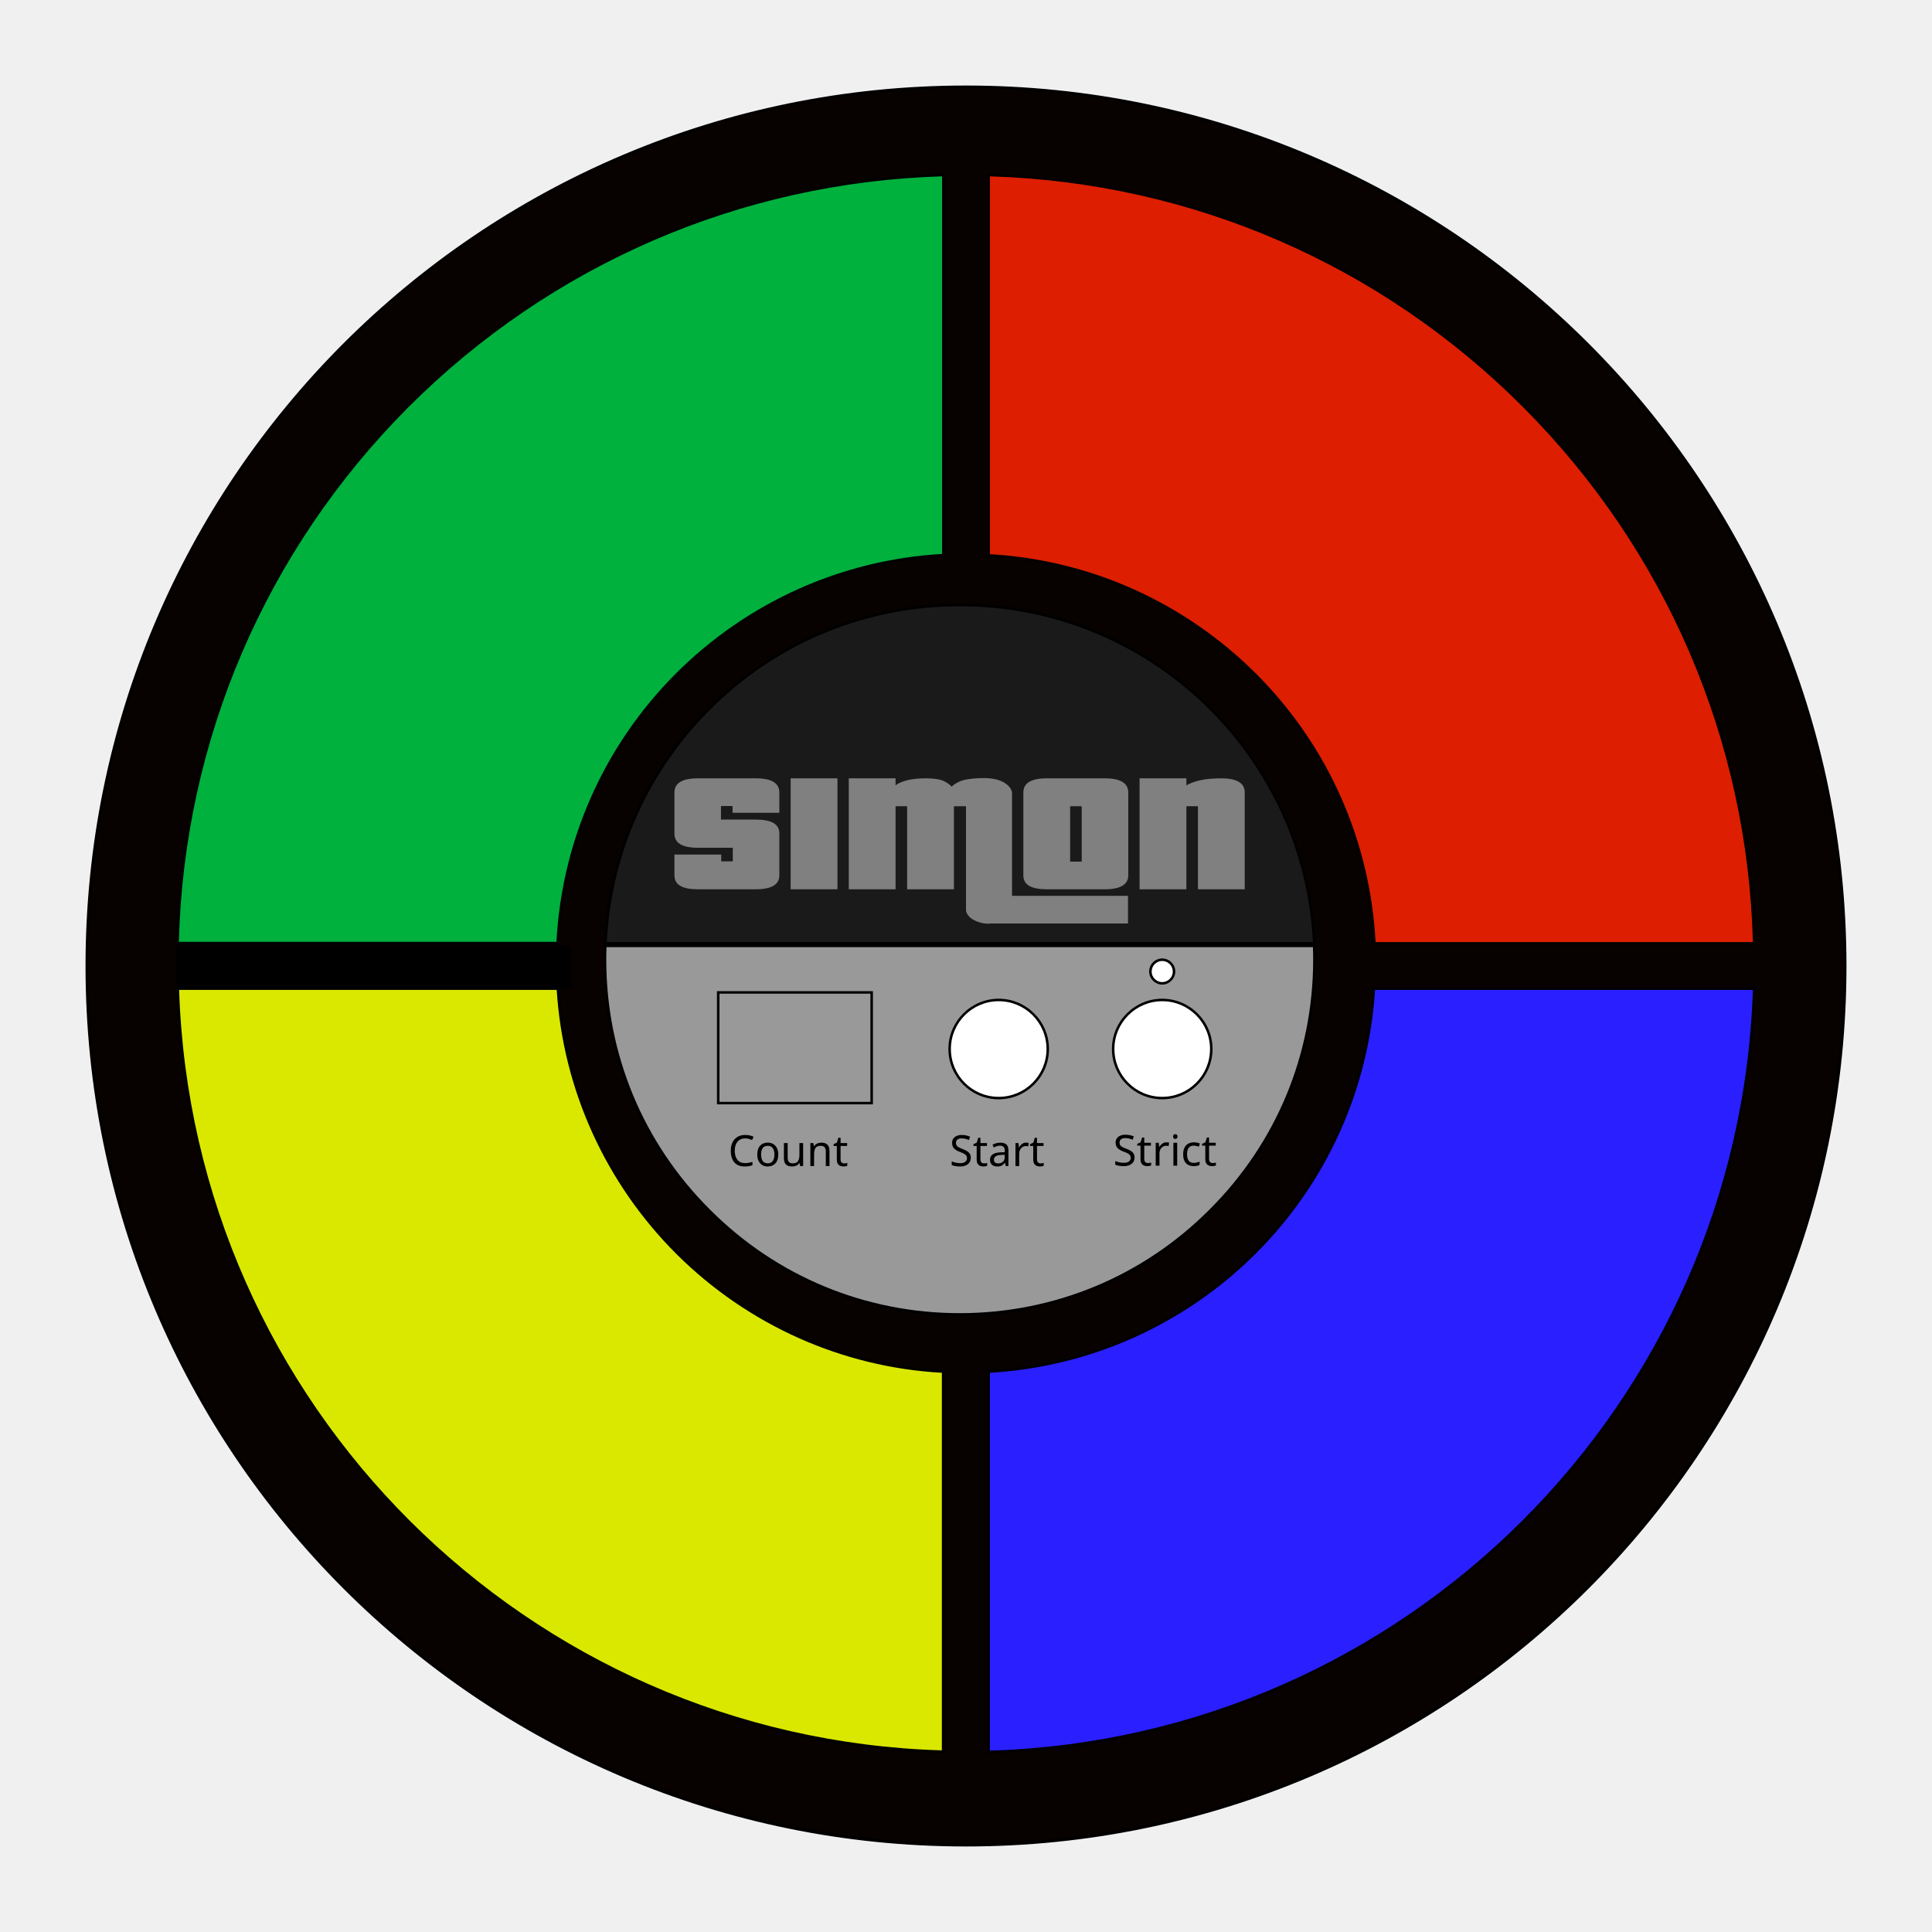
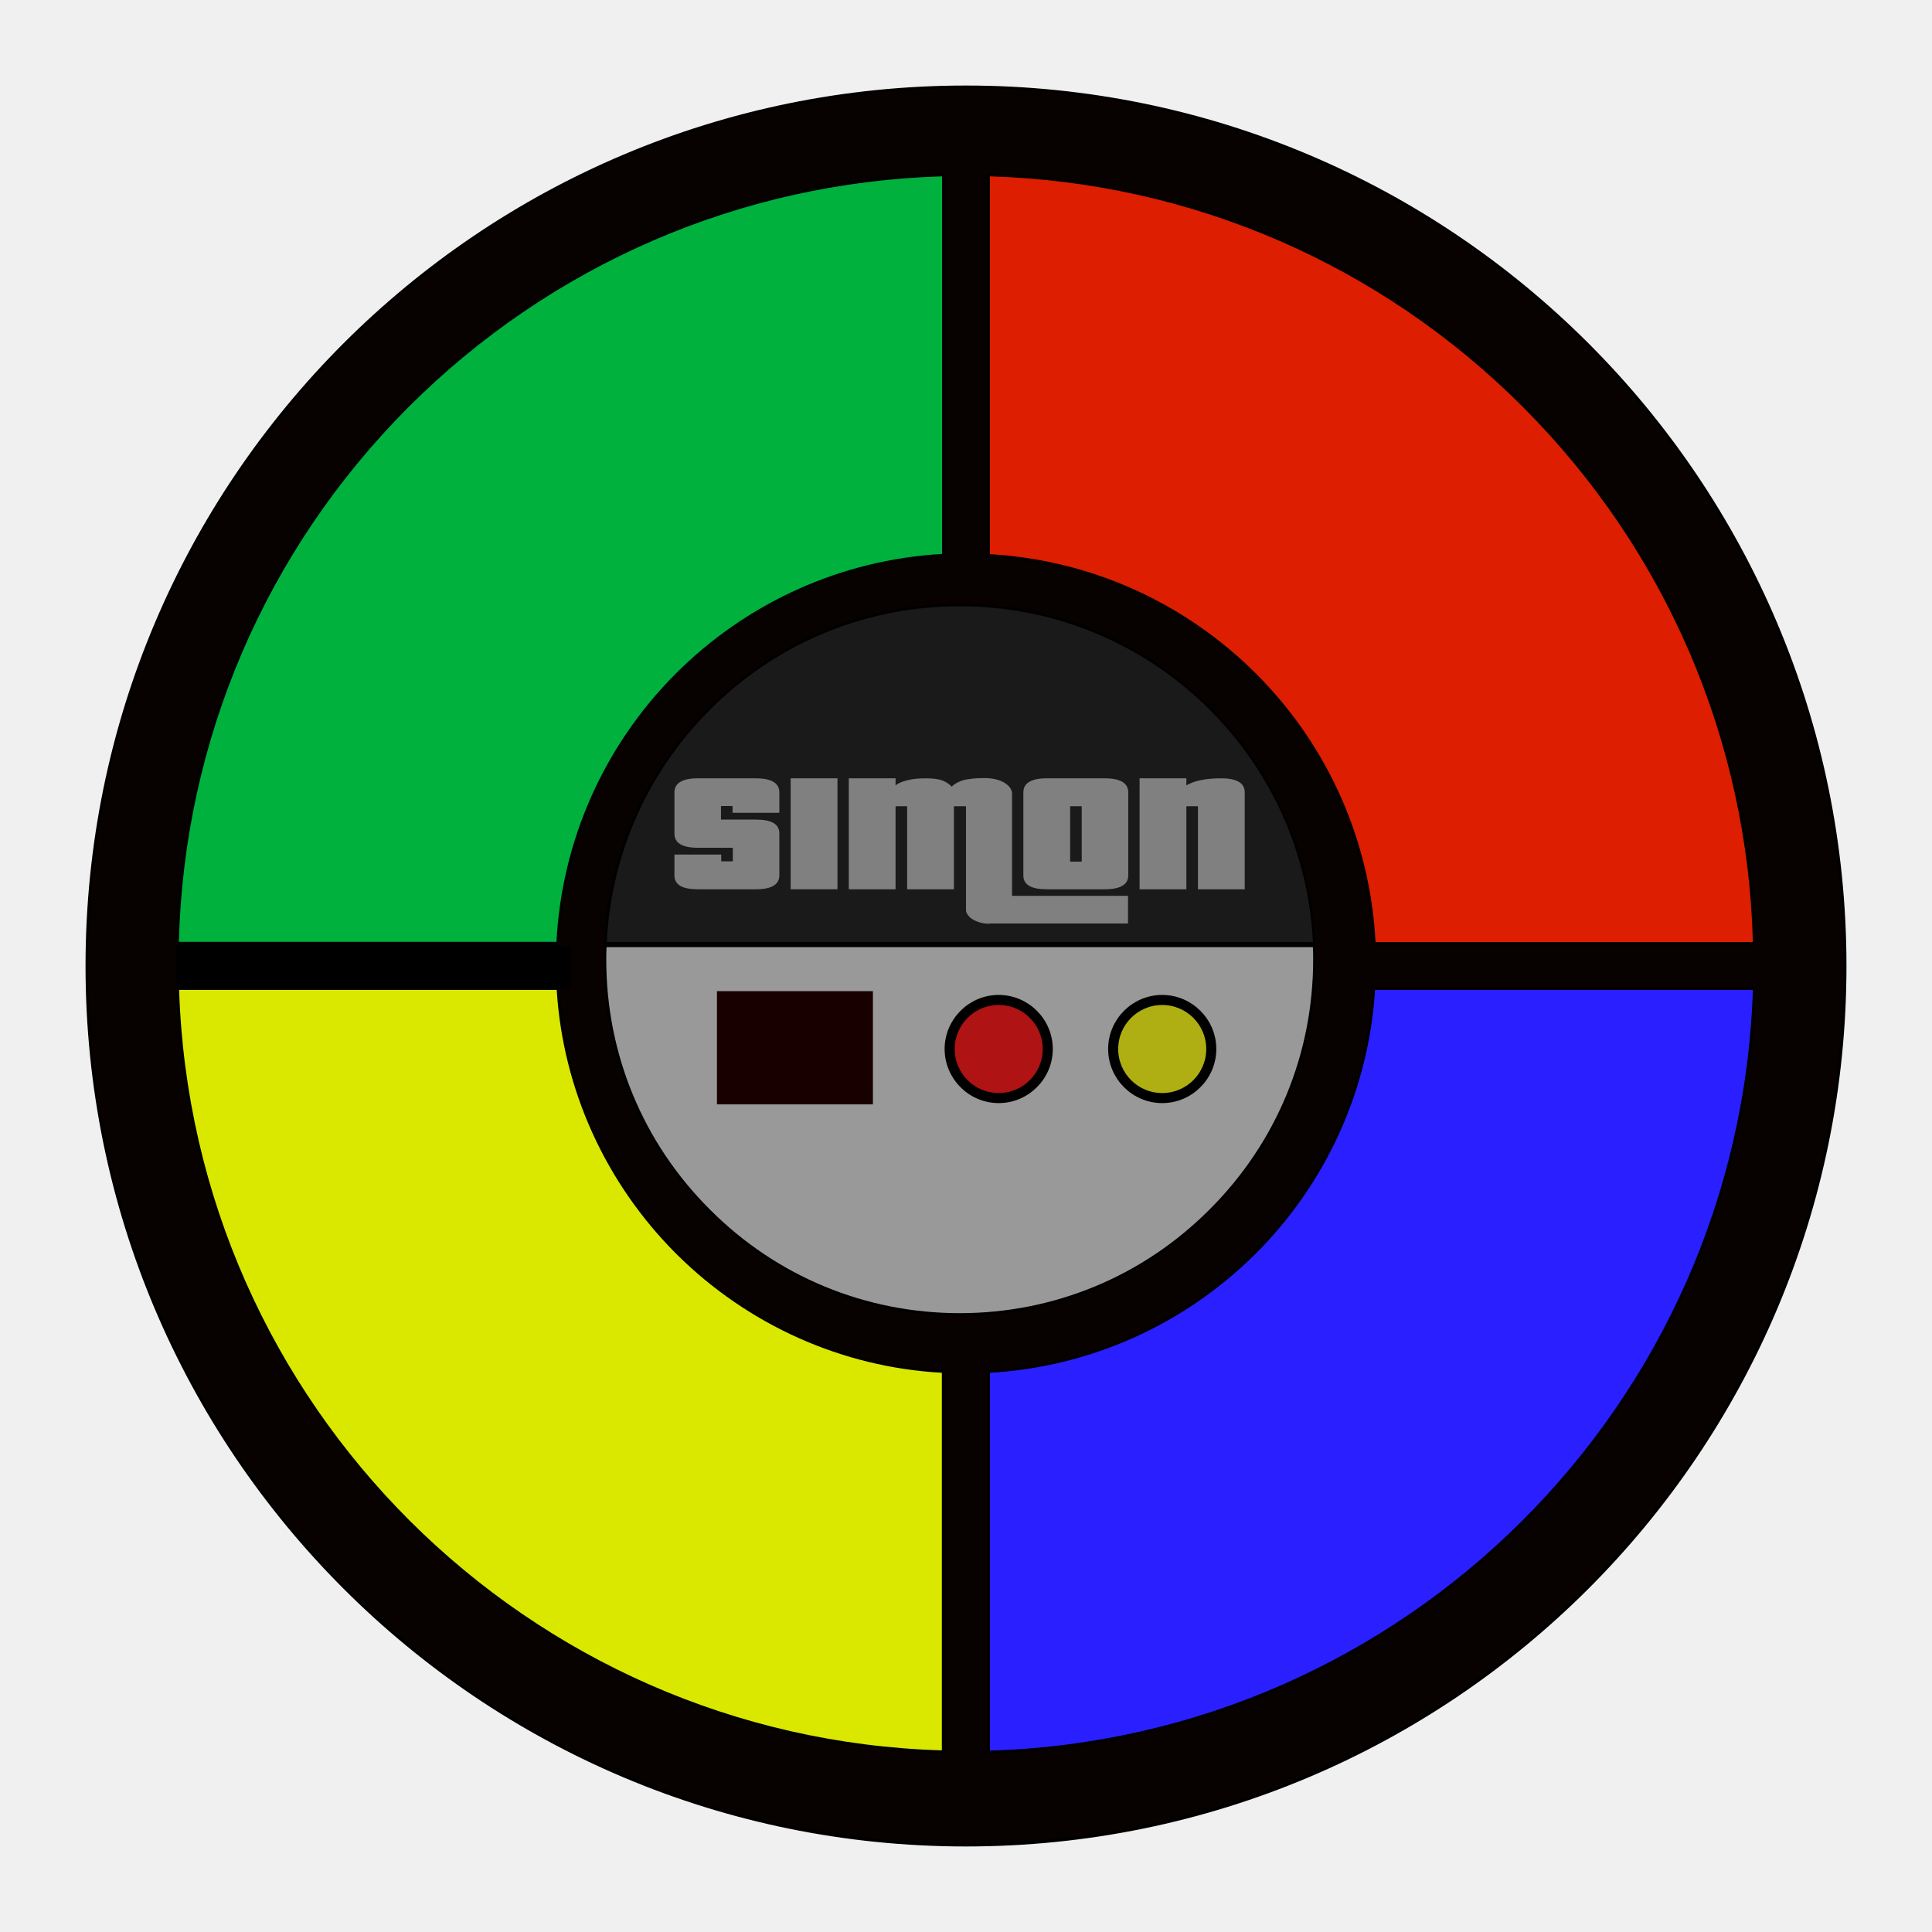
<svg xmlns="http://www.w3.org/2000/svg" version="1.1" id="Layer_1" x="0px" y="0px" viewBox="0 0 768 768" style="enable-background:new 0 0 768 768;" xml:space="preserve">
  <style type="text/css">
	.st0{fill:#070100;}
	.st1{fill:#00B13D;}
	.st2{fill:#DD1E00;}
	.st3{fill:#DAE800;}
	.st4{fill:#2A1FFF;}
	.st5{fill:#1A1A1A;}
	.st6{fill:#999999;}
	.st7{fill:#808080;}
- 	.st8{fill:#FFFFFF;}
- 	.st9{font-family:'Helvetica-Bold';}
- 	.st10{font-size:17.066px;}
- 	.st11{font-size:17.035px;}
+ 	.st8{fill:#AF1313;stroke:#000000;stroke-width:3;stroke-miterlimit:10;}
+ 	.st9{fill:#AFAF13;stroke:#000000;stroke-width:3;stroke-miterlimit:10;}
+ 	.st10{display:none;enable-background:new    ;}
+ 	.st11{font-family:'Helvetica-Bold';}
+ 	.st12{font-size:17.066px;}
+ 	.st13{font-size:17.035px;}
+ 	.st14{fill:#190000;}
+ 	.st15{display:none;}
+ 	.st16{display:inline;fill:#190000;}
</style>
  <g id="background">
-     <path class="st0" d="M384,733.5c-93.4,0-181.1-36.4-247.1-102.4S34.5,477.4,34.5,384c0-93.4,36.4-181.1,102.4-247.1   S290.6,34.5,384,34.5c93.4,0,181.1,36.4,247.1,102.4S733.5,290.6,733.5,384c0,93.4-36.4,181.1-102.4,247.1S477.4,733.5,384,733.5z" />
+     <path class="st0" d="M384,733.5c-93.4,0-181.1-36.4-247.1-102.4S34.5,477.4,34.5,384s36.4-181.1,102.4-247.1S290.6,34.5,384,34.5   s181.1,36.4,247.1,102.4S733.5,290.6,733.5,384s-36.4,181.1-102.4,247.1S477.4,733.5,384,733.5z" />
    <path d="M384,35c47.1,0,92.8,9.2,135.8,27.4c41.6,17.6,78.9,42.7,110.9,74.8c32.1,32.1,57.2,69.4,74.8,110.9   c18.2,43,27.4,88.7,27.4,135.8s-9.2,92.8-27.4,135.8c-17.6,41.6-42.7,78.9-74.8,110.9c-32.1,32.1-69.4,57.2-110.9,74.8   c-43,18.2-88.7,27.4-135.8,27.4s-92.8-9.2-135.8-27.4c-41.6-17.6-78.9-42.7-110.9-74.8c-32.1-32.1-57.2-69.4-74.8-110.9   C44.2,476.8,35,431.1,35,384s9.2-92.8,27.4-135.8c17.6-41.6,42.7-78.9,74.8-110.9c32.1-32.1,69.4-57.2,110.9-74.8   C291.2,44.2,336.9,35,384,35 M384,34C190.7,34,34,190.7,34,384s156.7,350,350,350s350-156.7,350-350S577.3,34,384,34L384,34z" />
  </g>
  <g>
    <rect x="70.5" y="376.5" width="156" height="16" />
    <path d="M226,377v15H71v-15H226 M227,376H70v17h157V376L227,376z" />
  </g>
  <g id="green">
-     <path class="st1" d="M70.6,375c2-80.5,34.5-156.2,91.4-213.3c56.9-57.1,132.5-89.8,213-92v151.1c-40.1,2.2-77.8,19.1-106.2,47.7   c-28.4,28.6-45.1,66.4-47.1,106.6H70.6z" />
+     <path class="st1" d="M70.6,375c2-80.5,34.5-156.2,91.4-213.3s132.5-89.8,213-92v151.1c-40.1,2.2-77.8,19.1-106.2,47.7   c-28.4,28.6-45.1,66.4-47.1,106.6H70.6V375z" />
    <path d="M374.5,70.1v150.1c-40.1,2.3-77.7,19.3-106.1,47.8c-28.4,28.6-45.1,66.3-47.2,106.4H71.1c2.1-80.2,34.5-155.6,91.2-212.5   C219.1,105.1,294.4,72.5,374.5,70.1 M375.5,69.1C208.5,73.6,74,208.4,70.1,375.5h152.1c3.8-83.2,70.3-150,153.3-154.3V69.1   L375.5,69.1z" />
  </g>
  <g id="red">
-     <path class="st2" d="M546.3,375c-1.9-40.2-18.7-78-47.1-106.6c-28.4-28.6-66.1-45.5-106.2-47.7V69.6c80.5,2.3,156.1,34.9,213,92   c56.9,57.1,89.4,132.8,91.4,213.3H546.3z" />
-     <path d="M393.5,70.1c80.1,2.4,155.4,35,212.1,91.9c56.7,56.9,89.1,132.3,91.2,212.5H546.8c-2.1-40.1-18.8-77.9-47.2-106.4   c-28.4-28.5-66-45.5-106.1-47.8V70.1 M392.5,69.1v152.1c83,4.3,149.5,71.1,153.3,154.3h152.1C694,208.4,559.5,73.6,392.5,69.1   L392.5,69.1z" />
+     <path class="st2" d="M546.3,375c-1.9-40.2-18.7-78-47.1-106.6s-66.1-45.5-106.2-47.7V69.6c80.5,2.3,156.1,34.9,213,92   s89.4,132.8,91.4,213.3L546.3,375L546.3,375z" />
+     <path d="M393.5,70.1c80.1,2.4,155.4,35,212.1,91.9c56.7,56.9,89.1,132.3,91.2,212.5h-150c-2.1-40.1-18.8-77.9-47.2-106.4   c-28.4-28.5-66-45.5-106.1-47.8L393.5,70.1 M392.5,69.1v152.1c83,4.3,149.5,71.1,153.3,154.3h152.1   C694,208.4,559.5,73.6,392.5,69.1L392.5,69.1z" />
  </g>
  <g id="yellow">
    <path class="st3" d="M375,696.4C209.4,691.7,75.9,558.6,70.7,393h151.1c2.4,39.7,19.3,77.1,47.6,105.2   c28.3,28.2,65.8,44.8,105.6,47V696.4z" />
    <path d="M221.3,393.5c2.5,39.7,19.5,77,47.7,105.1c28.3,28.1,65.7,44.9,105.4,47.1v150.1C209.6,690.9,76.6,558.4,71.2,393.5H221.3    M222.3,392.5H70.2c4.9,166.2,139,300,305.3,304.4V544.8C293.1,540.5,227,474.7,222.3,392.5L222.3,392.5z" />
  </g>
  <g id="blue">
    <path class="st4" d="M393,545.3c39.8-2.2,77.2-18.9,105.6-47c28.3-28.1,45.2-65.5,47.6-105.2h151.1   C692.1,558.6,558.6,691.7,393,696.4V545.3z" />
    <path d="M696.8,393.5c-5.4,164.9-138.4,297.4-303.3,302.4V545.7c39.7-2.3,77.1-19,105.4-47.1c28.3-28.1,45.2-65.4,47.7-105.1H696.8    M697.8,392.5H545.7c-4.8,82.2-70.8,148-153.2,152.3v152.1C558.8,692.5,692.9,558.7,697.8,392.5L697.8,392.5z" />
  </g>
  <g id="top-center-background">
    <path class="st5" d="M240.7,375c1.6-36.2,16.9-70,43.1-95.2c26.4-25.4,61.1-39.3,97.7-39.3s71.3,14,97.7,39.3   c26.2,25.2,41.5,59,43.1,95.2H240.7z" />
    <path d="M381.5,241c36.5,0,71.1,13.9,97.4,39.2c26,25,41.2,58.4,43,94.3H241.2c1.8-35.9,17-69.3,43-94.3   C310.4,254.9,345,241,381.5,241 M381.5,240c-76.1,0-138.2,60.1-141.4,135.5h282.7C519.7,300.1,457.6,240,381.5,240L381.5,240z" />
  </g>
  <g id="bottom-center-background">
    <path class="st6" d="M381.5,522.5c-77.7,0-141-63.3-141-141c0-1.7,0-3.5,0.1-5.5h281.8c0.1,2,0.1,3.8,0.1,5.5   C522.5,459.2,459.2,522.5,381.5,522.5z" />
    <path d="M521.9,376.5c0.1,1.8,0.1,3.4,0.1,5c0,37.5-14.6,72.8-41.2,99.3C454.3,507.4,419,522,381.5,522s-72.8-14.6-99.3-41.2   C255.6,454.3,241,419,241,381.5c0-1.6,0-3.2,0.1-5H521.9 M522.9,375.5H240.1c-0.1,2-0.1,4-0.1,6c0,78.1,63.4,141.5,141.5,141.5   S523,459.6,523,381.5C523,379.5,522.9,377.5,522.9,375.5L522.9,375.5z" />
  </g>
  <g>
    <path class="st7" d="M277.4,353.5c-6.2,0-9.3-1.8-9.3-5.5v-8.3h18.6v2.6c0,0.1,0.1,0.1,0.2,0.1h4.2c0.1,0,0.2,0,0.2-0.1v-5.2   c0-0.1-0.1-0.1-0.2-0.1h-13.7c-6.2,0-9.3-1.9-9.3-5.6V315c0-3.7,3.1-5.6,9.3-5.6h23.1c6.2,0,9.3,1.9,9.3,5.6v8.1h-18.6v-2.6   c0-0.1-0.1-0.1-0.2-0.1h-4.2c-0.1,0-0.2,0-0.2,0.1v5.2c0,0.1,0.1,0.1,0.2,0.1h13.7c6.2,0,9.3,1.8,9.3,5.5V348   c0,3.6-3.1,5.5-9.3,5.5H277.4z" />
    <path class="st7" d="M314.3,353.5v-44.1h18.6v44.1H314.3z" />
-     <path class="st7" d="M393.3,367.2c-1.1,0-2.2-0.1-3.4-0.4c-1.1-0.3-2.1-0.7-3-1.2c-0.9-0.5-1.6-1.1-2.1-1.8c-0.5-0.7-0.8-1.3-0.8-2   v-41.2c0-0.1-0.1-0.1-0.2-0.1h-4.4c-0.1,0-0.2,0-0.2,0.1v32.9h-18.6v-32.9c0-0.1-0.1-0.1-0.2-0.1h-4.2c-0.1,0-0.2,0-0.2,0.1v32.9   h-18.6v-44.1h18.6v2.8c1.1-0.9,2.8-1.6,4.9-2.1c2.1-0.5,4.5-0.7,7.2-0.7c2.7,0,4.9,0.3,6.4,0.8c1.5,0.6,2.8,1.4,3.8,2.5   c1.4-1.3,3.1-2.2,5.1-2.7c2.1-0.4,4.5-0.7,7.5-0.7c1.6,0,3.1,0.1,4.5,0.4c1.4,0.3,2.6,0.7,3.6,1.3c1,0.6,1.8,1.2,2.4,2   c0.6,0.8,0.9,1.6,0.9,2.4v40.6c0,0.1,0.1,0.1,0.2,0.1h45.9v11H393.3z M416.1,353.5c-6.2,0-9.3-1.8-9.3-5.5V315   c0-3.7,3.1-5.6,9.3-5.6h23.1c6.2,0,9.3,1.9,9.3,5.6V348c0,3.6-3.1,5.5-9.3,5.5H416.1z M430,320.6c0-0.1-0.1-0.1-0.2-0.1h-4.2   c-0.1,0-0.2,0-0.2,0.1v21.8c0,0.1,0.1,0.1,0.2,0.1h4.2c0.1,0,0.2,0,0.2-0.1V320.6z" />
+     <path class="st7" d="M393.3,367.2c-1.1,0-2.2-0.1-3.4-0.4c-1.1-0.3-2.1-0.7-3-1.2s-1.6-1.1-2.1-1.8c-0.5-0.7-0.8-1.3-0.8-2v-41.2   c0-0.1-0.1-0.1-0.2-0.1h-4.4c-0.1,0-0.2,0-0.2,0.1v32.9h-18.6v-32.9c0-0.1-0.1-0.1-0.2-0.1h-4.2c-0.1,0-0.2,0-0.2,0.1v32.9h-18.6   v-44.1H356v2.8c1.1-0.9,2.8-1.6,4.9-2.1s4.5-0.7,7.2-0.7s4.9,0.3,6.4,0.8c1.5,0.6,2.8,1.4,3.8,2.5c1.4-1.3,3.1-2.2,5.1-2.7   c2.1-0.4,4.5-0.7,7.5-0.7c1.6,0,3.1,0.1,4.5,0.4s2.6,0.7,3.6,1.3c1,0.6,1.8,1.2,2.4,2s0.9,1.6,0.9,2.4V356c0,0.1,0.1,0.1,0.2,0.1   h45.9v11h-55.1V367.2z M416.1,353.5c-6.2,0-9.3-1.8-9.3-5.5v-33c0-3.7,3.1-5.6,9.3-5.6h23.1c6.2,0,9.3,1.9,9.3,5.6v33   c0,3.6-3.1,5.5-9.3,5.5H416.1z M430,320.6c0-0.1-0.1-0.1-0.2-0.1h-4.2c-0.1,0-0.2,0-0.2,0.1v21.8c0,0.1,0.1,0.1,0.2,0.1h4.2   c0.1,0,0.2,0,0.2-0.1V320.6z" />
    <path class="st7" d="M476.2,353.5v-32.9c0-0.1-0.1-0.1-0.2-0.1h-4.2c-0.1,0-0.2,0-0.2,0.1v32.9H453v-44.1h18.6v2.8   c3.2-1.9,7.8-2.8,13.9-2.8c6.2,0,9.3,1.9,9.3,5.6v38.5H476.2z" />
  </g>
  <g id="start-button">
    <path class="st8" d="M397,436.5c-10.8,0-19.5-8.7-19.5-19.5s8.7-19.5,19.5-19.5s19.5,8.7,19.5,19.5S407.8,436.5,397,436.5z" />
-     <path d="M397,398c10.5,0,19,8.5,19,19s-8.5,19-19,19s-19-8.5-19-19S386.5,398,397,398 M397,397c-11,0-20,9-20,20s9,20,20,20   s20-9,20-20S408,397,397,397L397,397z" />
+     <path class="st8" d="M397,398c10.5,0,19,8.5,19,19s-8.5,19-19,19s-19-8.5-19-19S386.5,398,397,398 M397,397c-11,0-20,9-20,20   s9,20,20,20s20-9,20-20S408,397,397,397L397,397z" />
  </g>
  <g id="strict-button_1_">
-     <path class="st8" d="M462,436.5c-10.8,0-19.5-8.7-19.5-19.5s8.7-19.5,19.5-19.5s19.5,8.7,19.5,19.5S472.8,436.5,462,436.5z" />
-     <path d="M462,398c10.5,0,19,8.5,19,19s-8.5,19-19,19s-19-8.5-19-19S451.5,398,462,398 M462,397c-11,0-20,9-20,20s9,20,20,20   s20-9,20-20S473,397,462,397L462,397z" />
+     <path class="st9" d="M462,436.5c-10.8,0-19.5-8.7-19.5-19.5s8.7-19.5,19.5-19.5s19.5,8.7,19.5,19.5S472.8,436.5,462,436.5z" />
+     <path class="st9" d="M462,398c10.5,0,19,8.5,19,19s-8.5,19-19,19s-19-8.5-19-19S451.5,398,462,398 M462,397c-11,0-20,9-20,20   s9,20,20,20s20-9,20-20S473,397,462,397L462,397z" />
  </g>
-   <text id="start-label" transform="matrix(0.9869 0 0 1 377.4561 463.5244)" class="st9 st10">Start</text>
-   <text id="count-label" transform="matrix(0.9869 0 0 1 289.4561 463.5244)" class="st9 st10">Count</text>
-   <text id="strict-button" transform="matrix(1 0 0 1 442.4561 463.3896)" class="st9 st11">Strict</text>
+   <text id="start-label" transform="matrix(0.9869 0 0 1 377.4561 463.5244)" class="st10 st11 st12">Start</text>
+   <text id="count-label" transform="matrix(0.9869 0 0 1 289.4561 463.5244)" class="st10 st11 st12">Count</text>
+   <text id="strict-button" transform="matrix(1 0 0 1 442.4561 463.3896)" class="st10 st11 st13">Strict</text>
  <g id="count-box">
-     <rect x="285.5" y="394.5" class="st6" width="61" height="44" />
-     <path d="M346,395v43h-60v-43H346 M347,394h-62v45h62V394L347,394z" />
+     <rect x="285.5" y="394.5" class="st14" width="61" height="44" />
+     <path class="st14" d="M346,395v43h-60v-43H346 M347,394h-62v45h62V394L347,394z" />
  </g>
-   <g id="strict-status">
-     <circle class="st8" cx="462" cy="386.2" r="4.8" />
-     <path d="M462,382c2.3,0,4.2,1.9,4.2,4.2s-1.9,4.2-4.2,4.2s-4.2-1.9-4.2-4.2S459.7,382,462,382 M462,381c-2.9,0-5.2,2.4-5.2,5.2   s2.4,5.2,5.2,5.2s5.2-2.4,5.2-5.2S464.9,381,462,381L462,381z" />
+   <g id="strict-status" class="st15">
+     <circle class="st16" cx="462" cy="386.2" r="4.8" />
+     <path class="st16" d="M462,382c2.3,0,4.2,1.9,4.2,4.2s-1.9,4.2-4.2,4.2s-4.2-1.9-4.2-4.2S459.7,382,462,382 M462,381   c-2.9,0-5.2,2.4-5.2,5.2s2.4,5.2,5.2,5.2s5.2-2.4,5.2-5.2S464.9,381,462,381L462,381z" />
  </g>
</svg>
